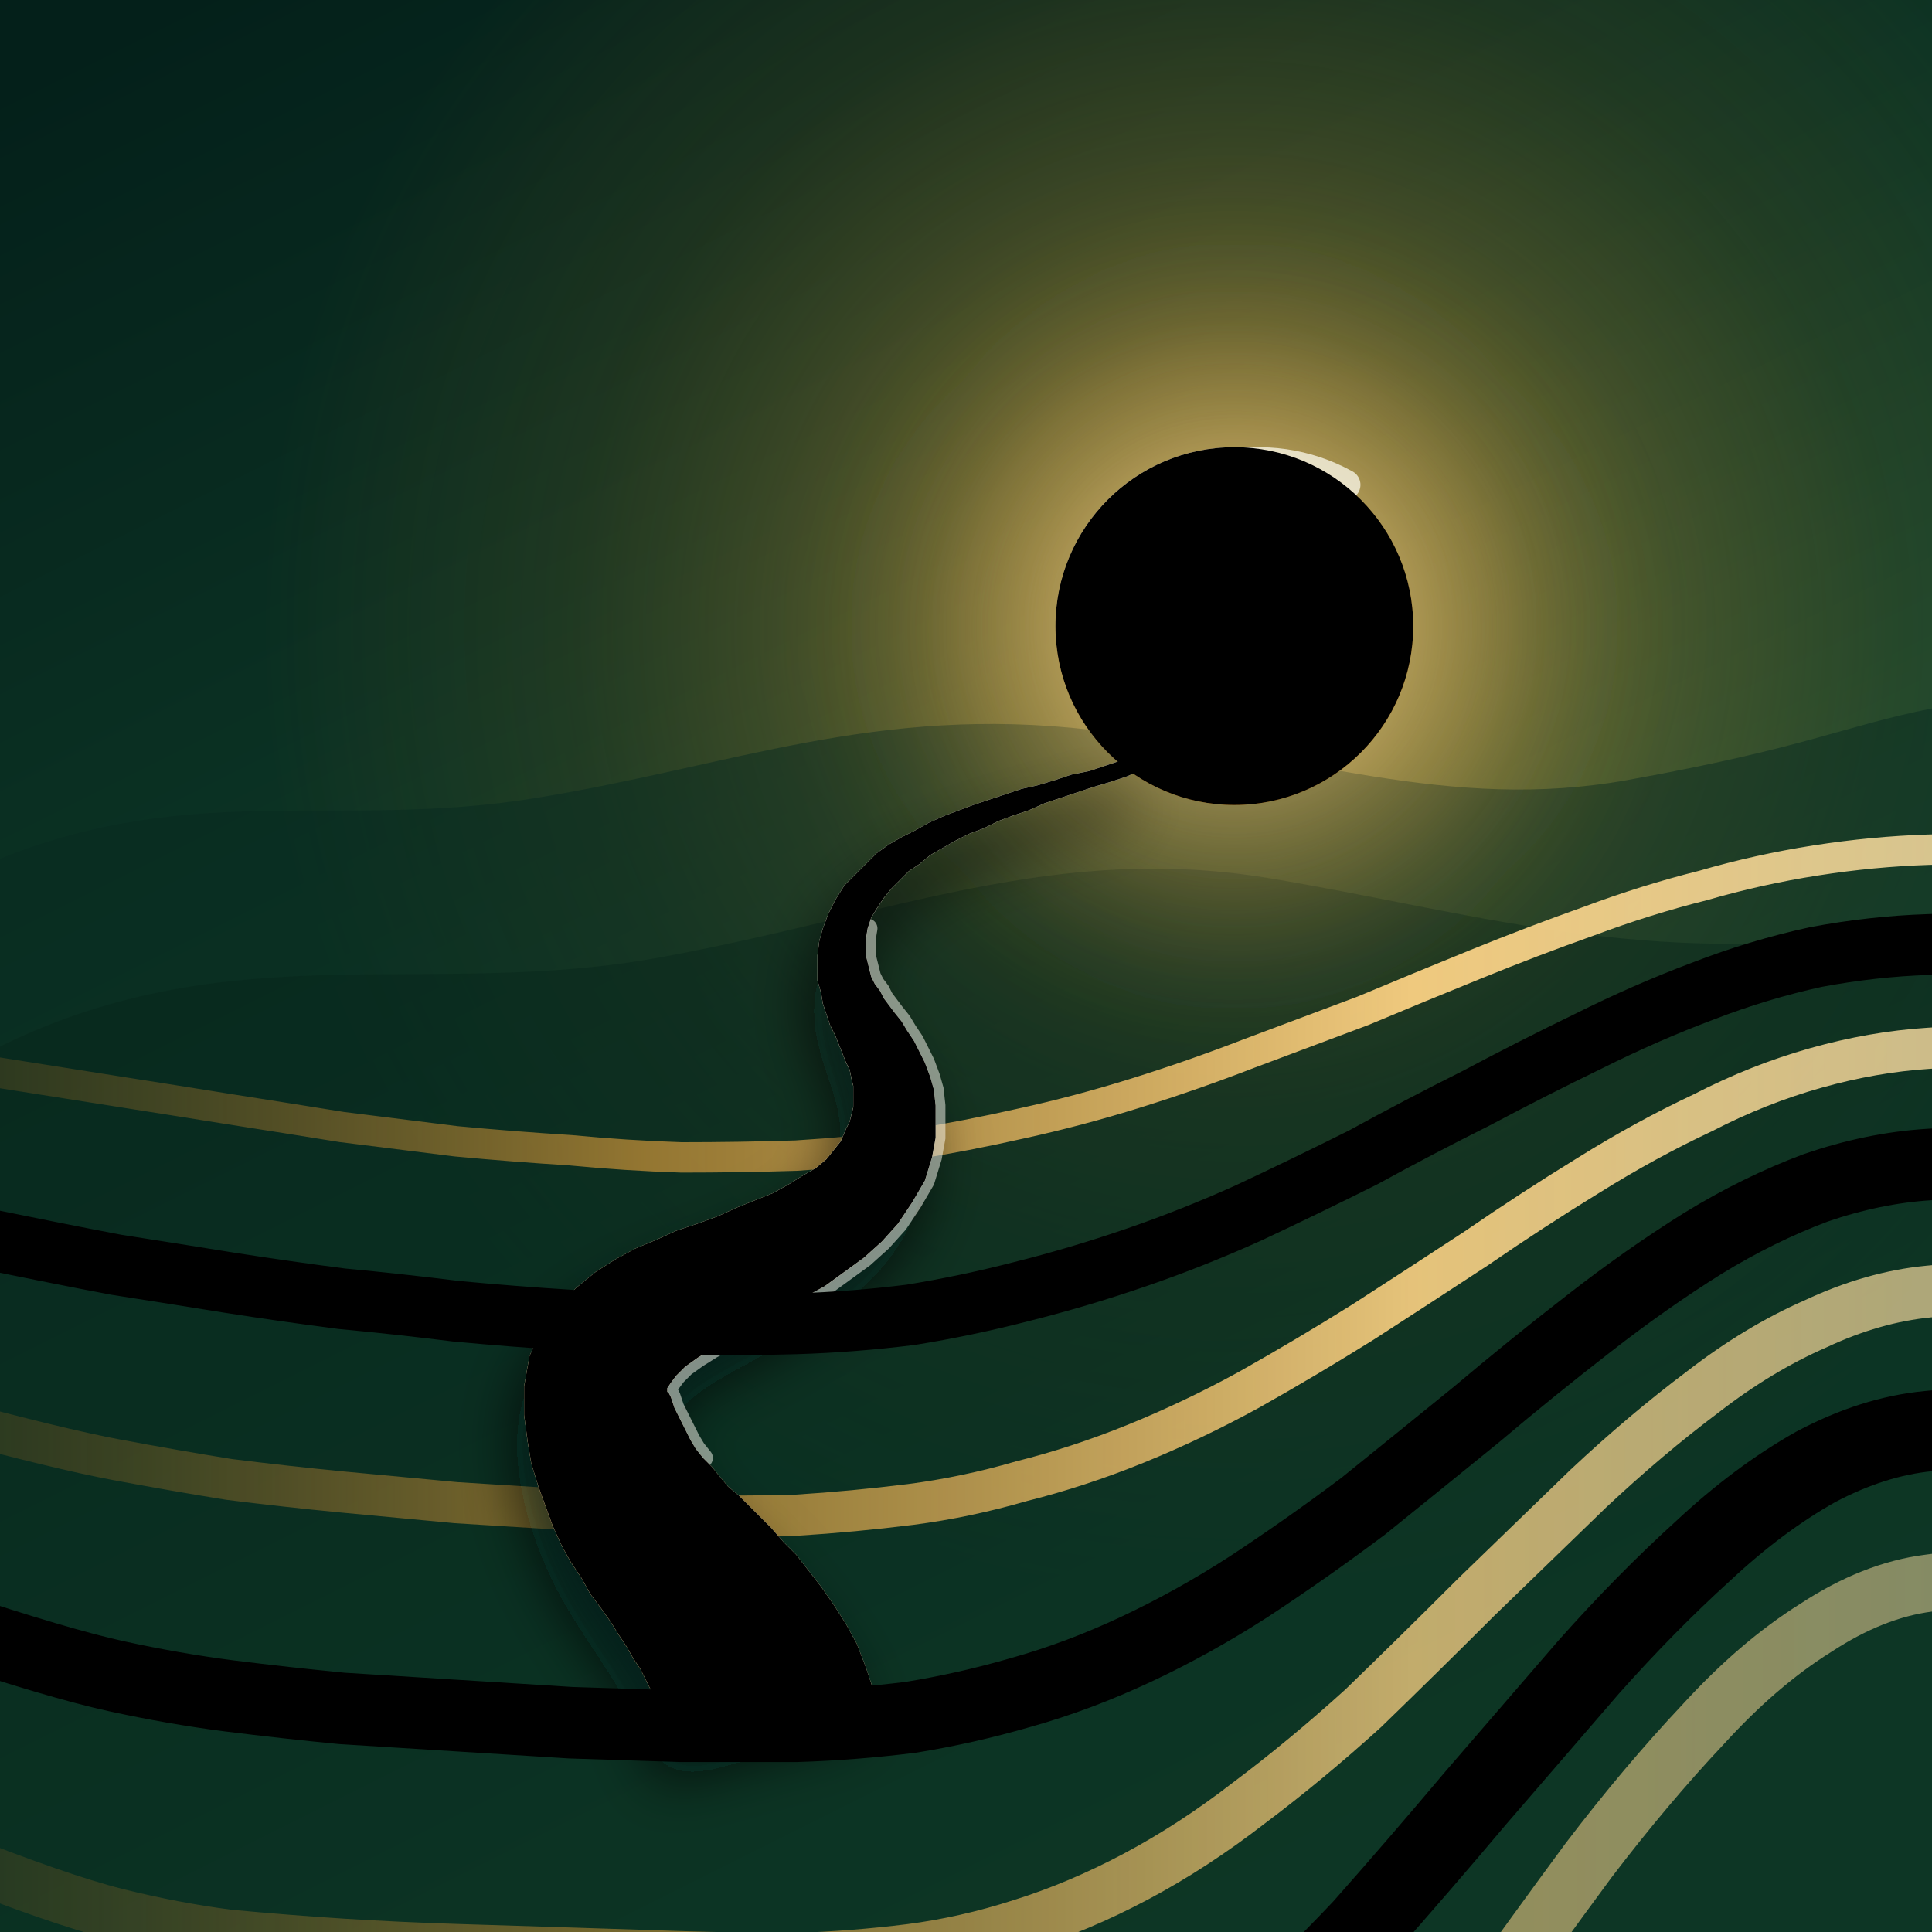
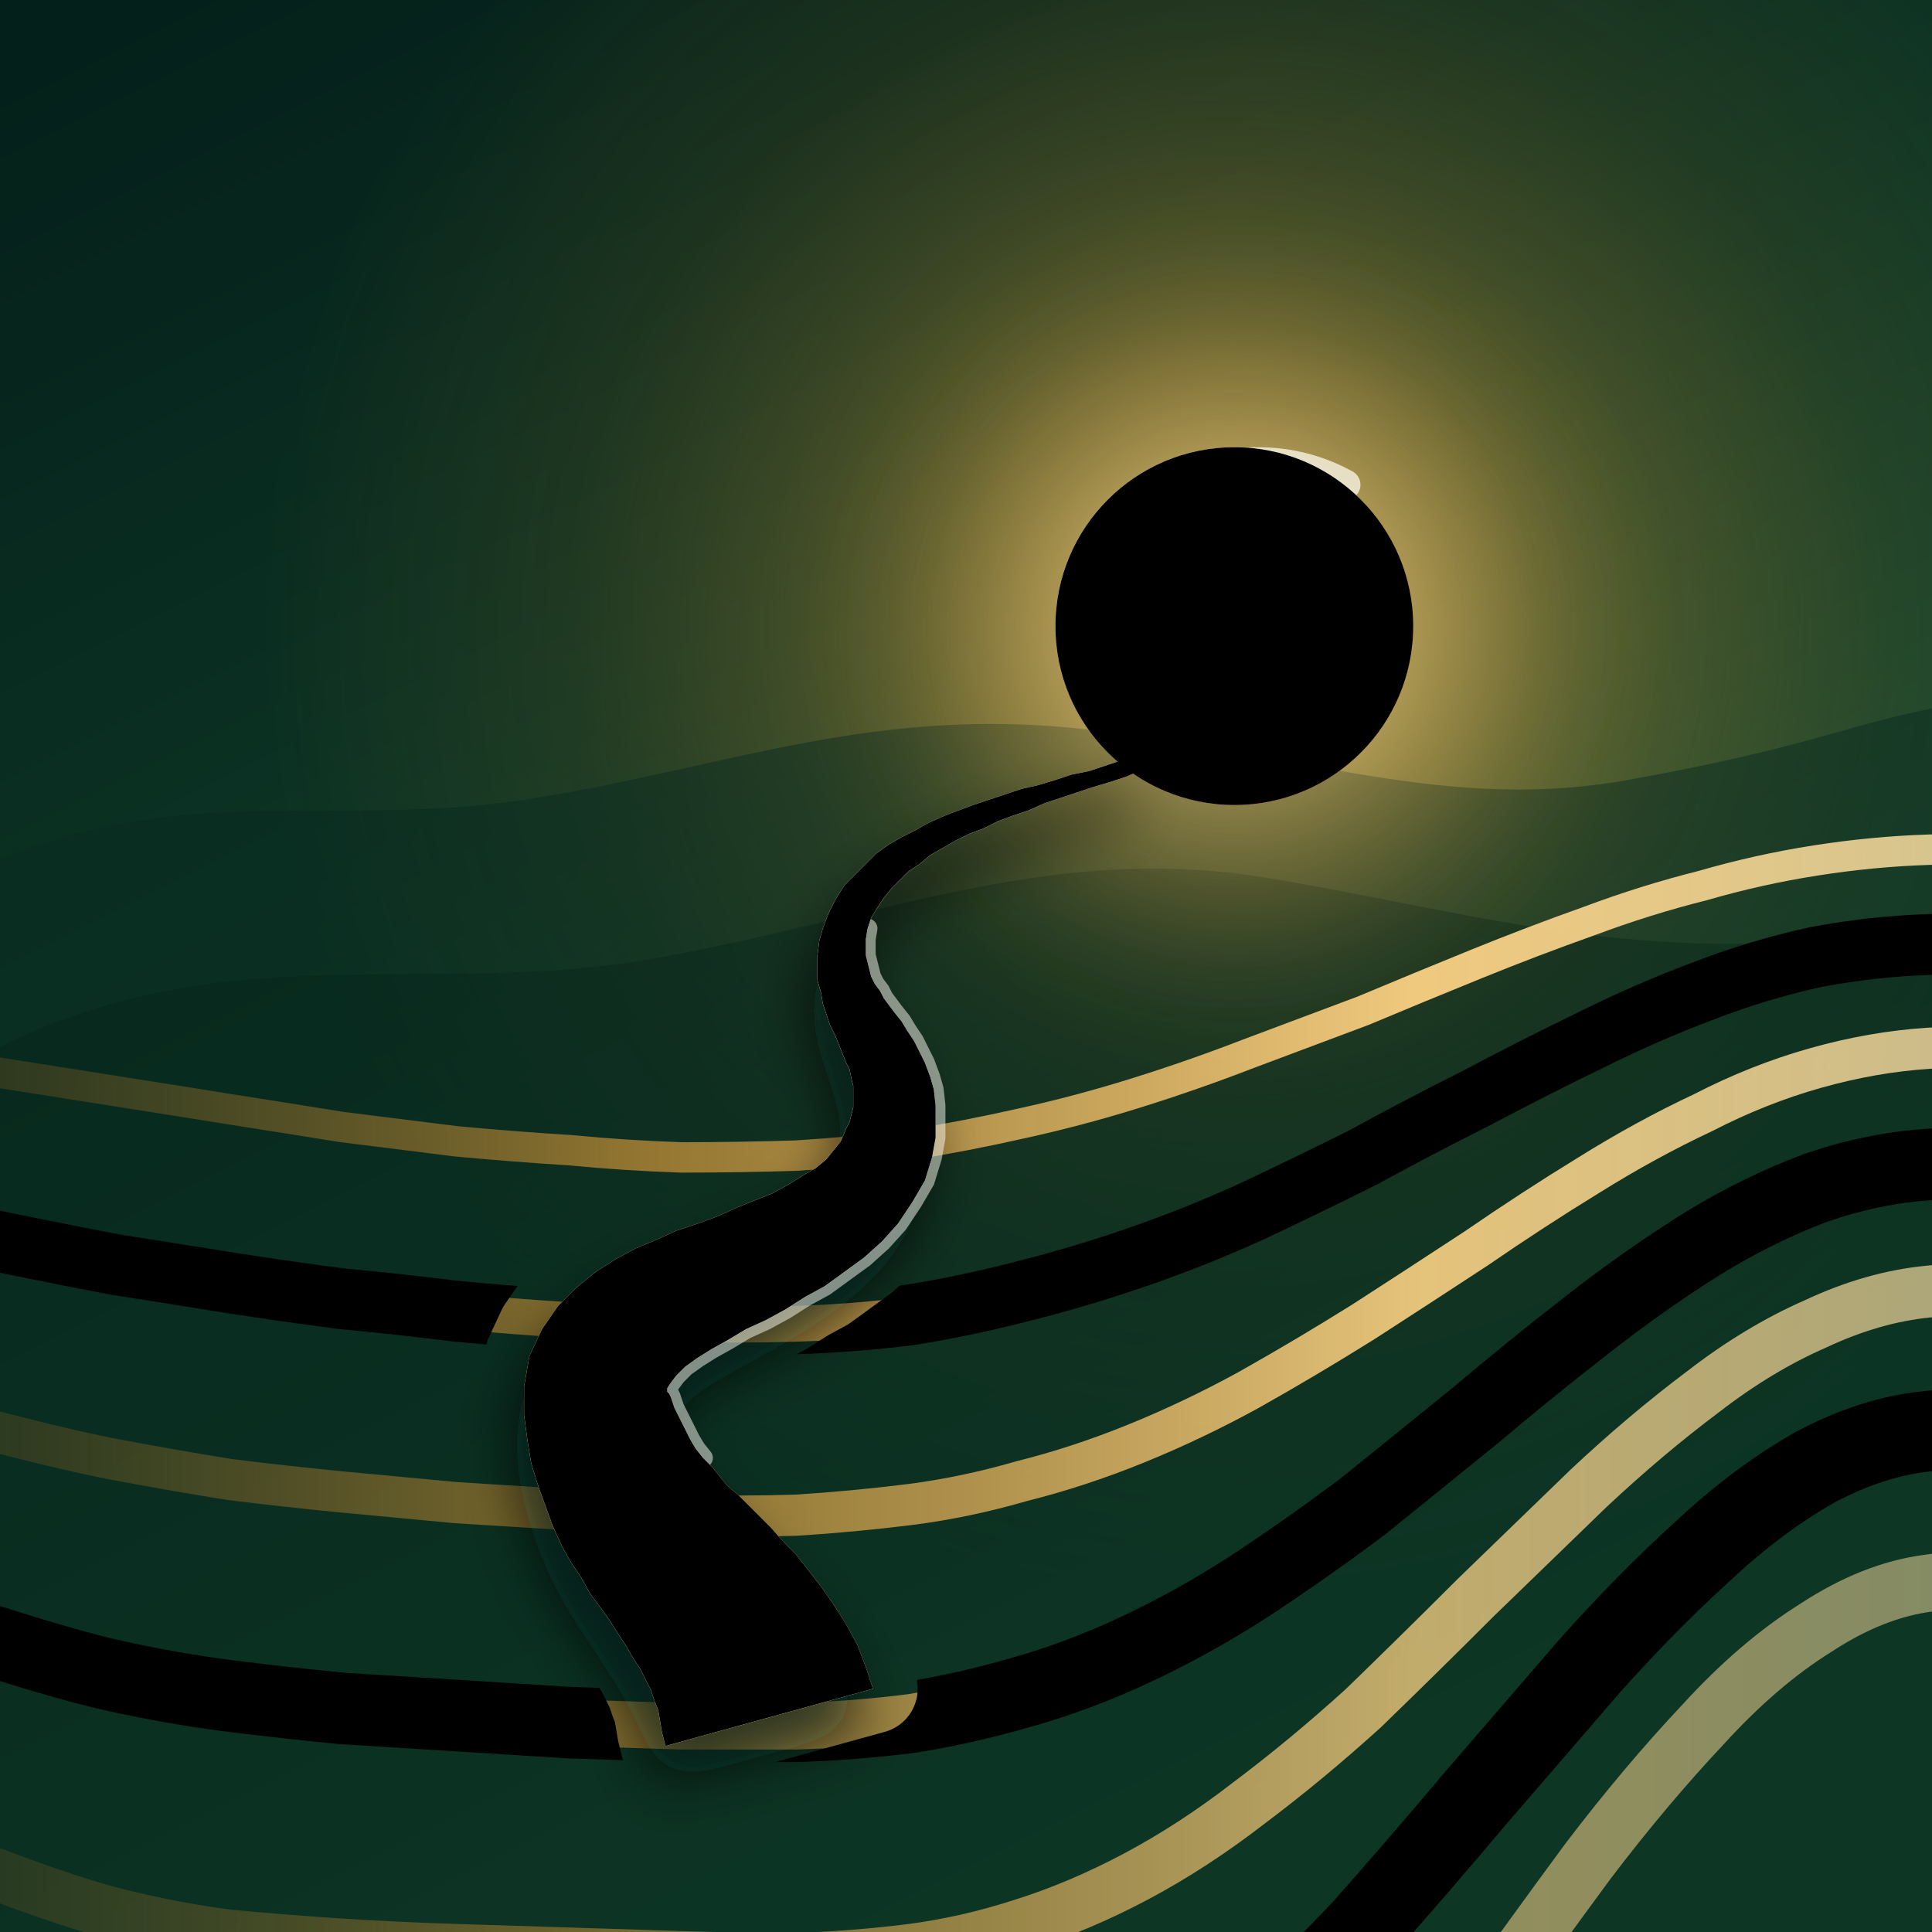
<svg xmlns="http://www.w3.org/2000/svg" viewBox="0 0 108 108" width="108" height="108">
  <defs>
    <linearGradient id="rk-field" x1="0.1" y1="0" x2="0.6" y2="1">
      <stop offset="0" stop-color="#04201A" />
      <stop offset="0.42" stop-color="#0C3525" />
      <stop offset="0.76" stop-color="#154A31" />
      <stop offset="1" stop-color="#1E5D3A" />
    </linearGradient>
    <radialGradient id="rk-warm" cx="0.5" cy="0.5" r="0.5">
      <stop offset="0" stop-color="#FFE7AE" stop-opacity="0.66" />
      <stop offset="0.32" stop-color="#EFAC42" stop-opacity="0.32" />
      <stop offset="0.68" stop-color="#C97C1C" stop-opacity="0.11" />
      <stop offset="1" stop-color="#C97C1C" stop-opacity="0" />
    </radialGradient>
    <radialGradient id="rk-halo" cx="0.5" cy="0.5" r="0.5">
      <stop offset="0" stop-color="#FFF1CB" stop-opacity="0.95" />
      <stop offset="0.42" stop-color="#F7BC52" stop-opacity="0.42" />
      <stop offset="1" stop-color="#EFA43A" stop-opacity="0" />
    </radialGradient>
    <linearGradient id="rk-disc" x1="0.24" y1="0" x2="0.72" y2="1">
      <stop offset="0" stop-color="#FFF6DC" />
      <stop offset="0.4" stop-color="#FBCB68" />
      <stop offset="1" stop-color="#DD8A14" />
    </linearGradient>
    <linearGradient id="rk-road" x1="0" y1="1" x2="0.85" y2="0">
      <stop offset="0" stop-color="#D9BE84" />
      <stop offset="0.4" stop-color="#F3E6BE" />
      <stop offset="1" stop-color="#FFFBEE" />
    </linearGradient>
    <linearGradient id="rk-cont" x1="0" y1="0" x2="1" y2="0">
      <stop offset="0" stop-color="#6F5220" stop-opacity="0.32" />
      <stop offset="0.34" stop-color="#B98A36" stop-opacity="0.78" />
      <stop offset="0.72" stop-color="#EFC97E" />
      <stop offset="1" stop-color="#FFE2A6" stop-opacity="0.82" />
    </linearGradient>
    <filter id="rk-cast" filterUnits="userSpaceOnUse" x="0" y="0" width="108" height="108">
      <feGaussianBlur in="SourceAlpha" stdDeviation="1.6" />
      <feOffset dx="-0.5" dy="2.2" result="o" />
      <feFlood flood-color="#02150E" flood-opacity="0.7" />
      <feComposite in2="o" operator="in" />
      <feMerge>
        <feMergeNode />
        <feMergeNode in="SourceGraphic" />
      </feMerge>
    </filter>
    <filter id="rk-blur" filterUnits="userSpaceOnUse" x="0" y="0" width="108" height="108">
      <feGaussianBlur stdDeviation="3.4" />
    </filter>
+     <mask id="rk-mono-cut" maskUnits="userSpaceOnUse" x="-8" y="-8" width="124" height="124">
+       <rect x="-8" y="-8" width="124" height="124" fill="#fff" />
+       <path d="M48.8 94.4L48.4 93.2L47.9 91.9L47.3 90.8L46.6 89.7L45.9 88.7L45.2 87.8L44.5 86.9L43.8 86.2L43.1 85.4L42.5 84.8L41.9 84.2L41.3 83.6L40.7 83.1L40.2 82.5L39.8 82.0L39.3 81.5L38.9 81.0L38.6 80.5L38.3 79.9L38.0 79.3L37.7 78.7L37.5 78.1L37.4 77.9L37.3 77.8L37.3 77.8L37.3 77.6L37.5 77.3L37.8 76.9L38.3 76.4L39.0 75.9L39.8 75.4L40.7 74.9L41.7 74.3L42.8 73.8L43.9 73.2L45.0 72.5L46.1 71.9L47.2 71.1L48.3 70.3L49.3 69.4L50.2 68.4L51.0 67.2L51.7 66.0L52.1 64.7L52.3 63.6L52.3 62.7L52.3 61.8L52.2 60.9L52.0 60.2L51.7 59.4L51.4 58.8L51.1 58.2L50.7 57.6L50.4 57.1L50.0 56.6L49.7 56.2L49.4 55.8L49.2 55.4L48.9 55.0L48.7 54.6L48.6 54.2L48.5 53.8L48.4 53.4L48.4 53.0L48.4 52.5L48.5 51.9L48.7 51.3L49.0 50.8L49.4 50.2L49.8 49.7L50.3 49.2L50.8 48.7L51.4 48.3L52.0 47.8L52.7 47.4L53.4 47.0L54.2 46.6L55.0 46.3L55.8 45.9L56.6 45.6L57.5 45.3L58.4 44.9L59.3 44.6L60.2 44.3L61.1 44.0L62.1 43.7L63.0 43.4L63.9 43.0L63.7 42.2L62.7 42.5L61.8 42.8L60.9 43.1L59.9 43.3L59.0 43.6L58.0 43.9L57.1 44.1L56.2 44.4L55.3 44.7L54.4 45.0L53.6 45.3L52.8 45.6L51.9 46.0L51.2 46.4L50.4 46.8L49.7 47.2L49.0 47.7L48.4 48.3L47.8 48.9L47.2 49.5L46.7 50.3L46.3 51.1L46.0 51.9L45.8 52.6L45.7 53.4L45.7 54.1L45.7 54.8L45.9 55.5L46.0 56.1L46.2 56.7L46.4 57.3L46.7 57.9L46.9 58.4L47.1 58.9L47.3 59.4L47.5 59.8L47.6 60.3L47.7 60.7L47.7 61.1L47.7 61.5L47.7 61.9L47.6 62.3L47.5 62.7L47.3 63.1L47.0 63.8L46.6 64.3L46.2 64.8L45.6 65.3L44.9 65.7L44.1 66.2L43.2 66.7L42.2 67.1L41.2 67.5L40.1 68.0L39.0 68.4L37.8 68.8L36.7 69.3L35.5 69.8L34.4 70.4L33.3 71.1L32.2 72.0L31.2 73.0L30.3 74.3L29.6 75.8L29.3 77.5L29.3 79.1L29.5 80.6L29.7 81.8L30.1 83.1L30.5 84.2L30.9 85.3L31.4 86.4L31.9 87.3L32.5 88.2L33.0 89.1L33.6 89.9L34.1 90.6L34.6 91.4L35.0 92.0L35.4 92.7L35.8 93.3L36.1 93.9L36.4 94.5L36.6 95.1L36.8 95.6L36.9 96.2L37.0 96.8L37.2 97.6Z" fill="#000" stroke="#000" stroke-width="5" stroke-linejoin="round" />
+     </mask>
  </defs>
  <g id="bg">
    <rect width="108" height="108" fill="url(#rk-field)" />
    <circle cx="69" cy="35" r="55" fill="url(#rk-warm)" />
    <path d="M0 48c11-4.4 19-1.6 30-3.4s19-5.2 31-3.8 20 4.6 30 2.8 12-3 17-4V108H0z" fill="#082A20" opacity="0.5" />
    <path d="M0 58.5c13-6.4 24-2.6 37-5s22-6.4 34-4.4 22 5.4 37 2.6V108H0z" fill="#062419" opacity="0.4" />
  </g>
  <g id="fg">
    <circle cx="69" cy="35" r="21.5" fill="url(#rk-halo)" filter="url(#rk-blur)" />
    <circle cx="69" cy="35" r="10" fill="url(#rk-disc)" />
    <path d="M62.4 29.8a10 10 0 0 1 12.8-2.7" fill="none" stroke="#FFFDF2" stroke-width="1.7" stroke-linecap="round" opacity="0.72" />
    <g fill="none" stroke="url(#rk-cont)" stroke-linecap="round">
      <path d="M-3.0 59.5Q3.3 60.5 6.5 61.0Q9.7 61.5 12.8 62.0Q16.0 62.5 19.1 63.0Q22.3 63.4 25.5 63.8Q28.7 64.1 31.9 64.3Q35.0 64.6 38.1 64.7Q41.3 64.7 44.5 64.6Q47.7 64.4 50.9 64.0Q54.0 63.5 57.1 62.8Q60.3 62.1 63.5 61.1Q66.7 60.1 69.8 58.9Q73.0 57.7 76.2 56.5Q79.3 55.2 82.5 53.9Q85.7 52.6 88.8 51.5Q92.0 50.3 95.2 49.5Q98.3 48.6 101.5 48.1Q104.7 47.6 107.8 47.5T111.0 47.5" stroke-width="1.7" />
      <path d="M-3.0 68.8Q3.3 70.1 6.5 70.7Q9.7 71.2 12.8 71.7Q16.0 72.2 19.1 72.6Q22.3 72.9 25.5 73.3Q28.7 73.6 31.9 73.8Q35.0 74.0 38.1 74.0Q41.3 74.1 44.5 74.0Q47.7 73.9 50.9 73.5Q54.0 73.0 57.1 72.2Q60.3 71.4 63.5 70.3Q66.7 69.2 69.8 67.8Q73.0 66.3 76.2 64.7Q79.3 63.0 82.5 61.4Q85.7 59.7 88.8 58.2Q92.0 56.6 95.2 55.4Q98.3 54.2 101.5 53.5Q104.7 52.9 107.8 52.8T111.0 52.6" stroke-width="2.0" />
      <path d="M-3.0 79.3Q3.3 81.0 6.5 81.6Q9.7 82.2 12.8 82.7Q16.0 83.1 19.1 83.4Q22.3 83.7 25.5 84.0Q28.7 84.2 31.9 84.4Q35.0 84.6 38.1 84.7Q41.3 84.8 44.5 84.7Q47.7 84.5 50.9 84.1Q54.0 83.7 57.1 82.8Q60.3 82.0 63.5 80.7Q66.7 79.4 69.8 77.7Q73.0 75.9 76.2 73.9Q79.3 71.9 82.5 69.8Q85.7 67.6 88.8 65.7Q92.0 63.7 95.2 62.2Q98.3 60.6 101.5 59.7Q104.7 58.8 107.8 58.6T111.0 58.4" stroke-width="2.3" opacity="0.95" />
      <path d="M-3.0 90.9Q3.3 93.0 6.5 93.7Q9.7 94.4 12.8 94.8Q16.0 95.2 19.1 95.5Q22.3 95.7 25.5 95.9Q28.7 96.1 31.9 96.3Q35.0 96.4 38.1 96.5Q41.3 96.5 44.5 96.5Q47.7 96.4 50.9 96.0Q54.0 95.5 57.1 94.6Q60.3 93.7 63.5 92.2Q66.7 90.7 69.8 88.7Q73.0 86.6 76.2 84.2Q79.3 81.7 82.5 79.1Q85.7 76.4 88.8 74.0Q92.0 71.5 95.2 69.5Q98.3 67.6 101.5 66.4Q104.7 65.3 107.8 65.1T111.0 64.9" stroke-width="2.6" opacity="0.88" />
      <path d="M-3.0 103.7Q3.3 106.2 6.5 107.0Q9.7 107.8 12.8 108.2Q16.0 108.5 19.1 108.7Q22.3 108.9 25.5 109.0Q28.7 109.1 31.9 109.2Q35.0 109.3 38.1 109.4Q41.3 109.5 44.5 109.5Q47.7 109.4 50.9 109.0Q54.0 108.6 57.1 107.6Q60.3 106.6 63.5 104.9Q66.7 103.2 69.8 100.8Q73.0 98.4 76.2 95.5Q79.3 92.5 82.5 89.3Q85.7 86.2 88.8 83.2Q92.0 80.2 95.2 77.8Q98.3 75.4 101.5 74.0Q104.7 72.5 107.8 72.2T111.0 71.9" stroke-width="2.9" opacity="0.8" />
      <path d="M-3.0 117.7Q3.3 120.7 6.5 121.6Q9.7 122.4 12.8 122.8Q16.0 123.1 19.1 123.2Q22.3 123.2 25.5 123.3Q28.7 123.3 31.9 123.4Q35.0 123.5 38.1 123.6Q41.3 123.7 44.5 123.7Q47.7 123.6 50.9 123.2Q54.0 122.8 57.1 121.7Q60.3 120.6 63.5 118.7Q66.7 116.8 69.8 114.0Q73.0 111.2 76.2 107.8Q79.3 104.3 82.5 100.5Q85.7 96.8 88.8 93.2Q92.0 89.6 95.2 86.7Q98.3 83.8 101.5 82.0Q104.7 80.3 107.8 80.0T111.0 79.7" stroke-width="3.1" opacity="0.7" />
      <path d="M-3.0 132.8Q3.3 136.4 6.5 137.3Q9.7 138.2 12.8 138.5Q16.0 138.8 19.1 138.8Q22.3 138.8 25.5 138.8Q28.7 138.7 31.9 138.8Q35.0 138.8 38.1 138.9Q41.3 139.0 44.5 139.0Q47.7 139.0 50.9 138.6Q54.0 138.2 57.1 137.1Q60.3 135.9 63.5 133.7Q66.7 131.5 69.8 128.3Q73.0 125.1 76.2 121.1Q79.3 117.1 82.5 112.7Q85.7 108.2 88.8 104.0Q92.0 99.8 95.2 96.4Q98.3 93.0 101.5 91.0Q104.7 88.9 107.8 88.5T111.0 88.0" stroke-width="3.2" opacity="0.6" />
    </g>
    <path d="M48.8 94.4L48.4 93.2L47.9 91.9L47.3 90.8L46.6 89.7L45.9 88.7L45.2 87.8L44.5 86.9L43.8 86.2L43.1 85.4L42.5 84.8L41.9 84.2L41.3 83.6L40.7 83.1L40.2 82.5L39.8 82.0L39.3 81.5L38.9 81.0L38.6 80.5L38.3 79.9L38.0 79.3L37.7 78.7L37.5 78.1L37.4 77.9L37.3 77.8L37.3 77.8L37.3 77.6L37.5 77.3L37.8 76.9L38.3 76.4L39.0 75.9L39.8 75.4L40.7 74.9L41.7 74.3L42.8 73.8L43.9 73.2L45.0 72.5L46.1 71.9L47.2 71.1L48.3 70.3L49.3 69.4L50.2 68.4L51.0 67.2L51.7 66.0L52.1 64.7L52.3 63.6L52.3 62.7L52.3 61.8L52.2 60.9L52.0 60.2L51.7 59.4L51.4 58.8L51.1 58.2L50.7 57.6L50.4 57.1L50.0 56.6L49.7 56.2L49.4 55.8L49.2 55.4L48.9 55.0L48.7 54.6L48.6 54.2L48.5 53.8L48.4 53.4L48.4 53.0L48.4 52.5L48.5 51.9L48.7 51.3L49.0 50.8L49.4 50.2L49.8 49.7L50.3 49.2L50.8 48.7L51.4 48.3L52.0 47.8L52.7 47.4L53.4 47.0L54.2 46.6L55.0 46.3L55.8 45.9L56.6 45.6L57.5 45.3L58.4 44.9L59.3 44.6L60.2 44.3L61.1 44.0L62.1 43.7L63.0 43.4L63.9 43.0L63.7 42.2L62.7 42.5L61.8 42.8L60.9 43.1L59.9 43.3L59.0 43.6L58.0 43.9L57.1 44.1L56.2 44.4L55.3 44.7L54.4 45.0L53.6 45.3L52.8 45.6L51.9 46.0L51.2 46.4L50.4 46.8L49.7 47.2L49.0 47.7L48.4 48.3L47.8 48.9L47.2 49.5L46.7 50.3L46.3 51.1L46.0 51.9L45.8 52.6L45.7 53.4L45.7 54.1L45.7 54.8L45.9 55.5L46.0 56.1L46.2 56.7L46.4 57.3L46.7 57.9L46.9 58.4L47.1 58.9L47.3 59.4L47.5 59.8L47.6 60.3L47.7 60.7L47.7 61.1L47.7 61.5L47.7 61.9L47.6 62.3L47.5 62.7L47.3 63.1L47.0 63.8L46.6 64.3L46.2 64.8L45.6 65.3L44.9 65.7L44.1 66.2L43.2 66.7L42.2 67.1L41.2 67.5L40.1 68.0L39.0 68.4L37.8 68.8L36.7 69.3L35.5 69.8L34.4 70.4L33.3 71.1L32.2 72.0L31.2 73.0L30.3 74.3L29.6 75.8L29.3 77.5L29.3 79.1L29.5 80.6L29.7 81.8L30.1 83.1L30.5 84.2L30.9 85.3L31.4 86.4L31.9 87.3L32.5 88.2L33.0 89.1L33.6 89.9L34.1 90.6L34.6 91.4L35.0 92.0L35.4 92.7L35.8 93.3L36.1 93.9L36.4 94.5L36.6 95.1L36.8 95.6L36.9 96.2L37.0 96.8L37.2 97.6Z" fill="url(#rk-road)" filter="url(#rk-cast)" />
    <path d="M39.3 81.5L38.9 81.0L38.6 80.5L38.3 79.9L38.0 79.3L37.7 78.7L37.5 78.1L37.4 77.9L37.3 77.8L37.3 77.8L37.3 77.6L37.5 77.3L37.8 76.9L38.3 76.4L39.0 75.9L39.8 75.4L40.7 74.9L41.7 74.3L42.8 73.8L43.9 73.2L45.0 72.5L46.1 71.9L47.2 71.1L48.3 70.3L49.3 69.4L50.2 68.4L51.0 67.2L51.7 66.0L52.1 64.7L52.3 63.6L52.3 62.7L52.3 61.8L52.2 60.9L52.0 60.2L51.7 59.4L51.4 58.8L51.1 58.2L50.7 57.6L50.4 57.1L50.0 56.6L49.7 56.2L49.4 55.8L49.2 55.4L48.9 55.0L48.7 54.6L48.6 54.2L48.5 53.8L48.4 53.4L48.4 53.0L48.4 52.5L48.5 51.9" fill="none" stroke="#FFFDF4" stroke-width="1.1" stroke-linecap="round" opacity="0.5" />
  </g>
  <g id="mono">
    <circle cx="69" cy="35" r="10" fill="#000" />
-     <g fill="none" stroke="#000" stroke-linecap="round">
+     <g fill="none" stroke="#000" stroke-linecap="round" mask="url(#rk-mono-cut)">
      <path d="M-3.0 68.8Q3.3 70.1 6.5 70.7Q9.7 71.2 12.8 71.7Q16.0 72.2 19.1 72.6Q22.3 72.9 25.5 73.3Q28.7 73.6 31.9 73.8Q35.0 74.0 38.1 74.0Q41.3 74.1 44.5 74.0Q47.7 73.9 50.9 73.5Q54.0 73.0 57.1 72.2Q60.3 71.4 63.5 70.3Q66.7 69.2 69.8 67.8Q73.0 66.3 76.2 64.7Q79.3 63.0 82.5 61.4Q85.7 59.7 88.8 58.2Q92.0 56.6 95.2 55.4Q98.3 54.2 101.5 53.5Q104.7 52.9 107.8 52.8T111.0 52.6" stroke-width="3.4" />
      <path d="M-3.0 90.9Q3.3 93.0 6.5 93.7Q9.7 94.4 12.8 94.8Q16.0 95.2 19.1 95.5Q22.3 95.7 25.5 95.9Q28.7 96.1 31.9 96.3Q35.0 96.4 38.1 96.5Q41.3 96.5 44.5 96.5Q47.7 96.4 50.9 96.0Q54.0 95.5 57.1 94.6Q60.3 93.7 63.5 92.2Q66.7 90.7 69.8 88.7Q73.0 86.6 76.2 84.2Q79.3 81.7 82.5 79.1Q85.7 76.4 88.8 74.0Q92.0 71.5 95.2 69.5Q98.3 67.6 101.5 66.4Q104.7 65.3 107.8 65.1T111.0 64.9" stroke-width="4.0" />
      <path d="M-3.0 117.7Q3.3 120.7 6.5 121.6Q9.7 122.4 12.8 122.8Q16.0 123.1 19.1 123.2Q22.3 123.2 25.5 123.3Q28.7 123.3 31.9 123.4Q35.0 123.5 38.1 123.6Q41.3 123.7 44.5 123.7Q47.7 123.6 50.9 123.2Q54.0 122.8 57.1 121.7Q60.3 120.6 63.5 118.7Q66.7 116.8 69.8 114.0Q73.0 111.2 76.2 107.8Q79.3 104.3 82.5 100.5Q85.7 96.8 88.8 93.2Q92.0 89.6 95.2 86.7Q98.3 83.8 101.5 82.0Q104.7 80.3 107.8 80.0T111.0 79.7" stroke-width="4.5" />
    </g>
    <path d="M48.8 94.4L48.4 93.2L47.9 91.9L47.3 90.8L46.6 89.7L45.9 88.7L45.2 87.8L44.5 86.9L43.8 86.2L43.1 85.4L42.5 84.8L41.9 84.2L41.3 83.6L40.7 83.1L40.2 82.5L39.8 82.0L39.3 81.5L38.9 81.0L38.6 80.5L38.3 79.9L38.0 79.3L37.7 78.7L37.5 78.1L37.4 77.9L37.3 77.8L37.3 77.8L37.3 77.6L37.5 77.3L37.8 76.9L38.3 76.4L39.0 75.9L39.8 75.4L40.7 74.9L41.7 74.3L42.8 73.8L43.9 73.2L45.0 72.5L46.1 71.9L47.2 71.1L48.3 70.3L49.3 69.4L50.2 68.4L51.0 67.2L51.7 66.0L52.1 64.7L52.3 63.6L52.3 62.7L52.3 61.8L52.2 60.9L52.0 60.2L51.7 59.4L51.4 58.8L51.1 58.2L50.7 57.6L50.4 57.1L50.0 56.6L49.7 56.2L49.4 55.8L49.2 55.4L48.9 55.0L48.7 54.6L48.6 54.2L48.5 53.8L48.4 53.4L48.4 53.0L48.4 52.5L48.5 51.9L48.7 51.3L49.0 50.8L49.4 50.2L49.8 49.7L50.3 49.2L50.8 48.7L51.4 48.3L52.0 47.8L52.7 47.4L53.4 47.0L54.2 46.6L55.0 46.3L55.8 45.9L56.6 45.6L57.5 45.3L58.4 44.9L59.3 44.6L60.2 44.3L61.1 44.0L62.1 43.7L63.0 43.4L63.9 43.0L63.7 42.2L62.7 42.5L61.8 42.8L60.9 43.1L59.9 43.3L59.0 43.6L58.0 43.9L57.1 44.1L56.2 44.4L55.3 44.7L54.4 45.0L53.6 45.3L52.8 45.6L51.9 46.0L51.2 46.4L50.4 46.8L49.7 47.2L49.0 47.7L48.4 48.3L47.8 48.9L47.2 49.5L46.7 50.3L46.3 51.1L46.0 51.9L45.8 52.6L45.7 53.4L45.7 54.1L45.7 54.8L45.9 55.5L46.0 56.1L46.2 56.7L46.4 57.3L46.7 57.9L46.9 58.4L47.1 58.9L47.3 59.4L47.5 59.8L47.6 60.3L47.7 60.7L47.7 61.1L47.7 61.5L47.7 61.9L47.6 62.3L47.5 62.7L47.3 63.1L47.0 63.8L46.6 64.3L46.2 64.8L45.6 65.3L44.9 65.7L44.1 66.2L43.2 66.7L42.2 67.1L41.2 67.5L40.1 68.0L39.0 68.4L37.8 68.8L36.7 69.3L35.5 69.8L34.4 70.4L33.3 71.1L32.2 72.0L31.2 73.0L30.3 74.3L29.6 75.8L29.3 77.5L29.3 79.1L29.5 80.6L29.7 81.8L30.1 83.1L30.5 84.2L30.9 85.3L31.4 86.4L31.9 87.3L32.5 88.2L33.0 89.1L33.6 89.9L34.1 90.6L34.6 91.4L35.0 92.0L35.4 92.7L35.8 93.3L36.1 93.9L36.4 94.5L36.6 95.1L36.8 95.6L36.9 96.2L37.0 96.8L37.2 97.6Z" fill="#000" />
  </g>
</svg>
